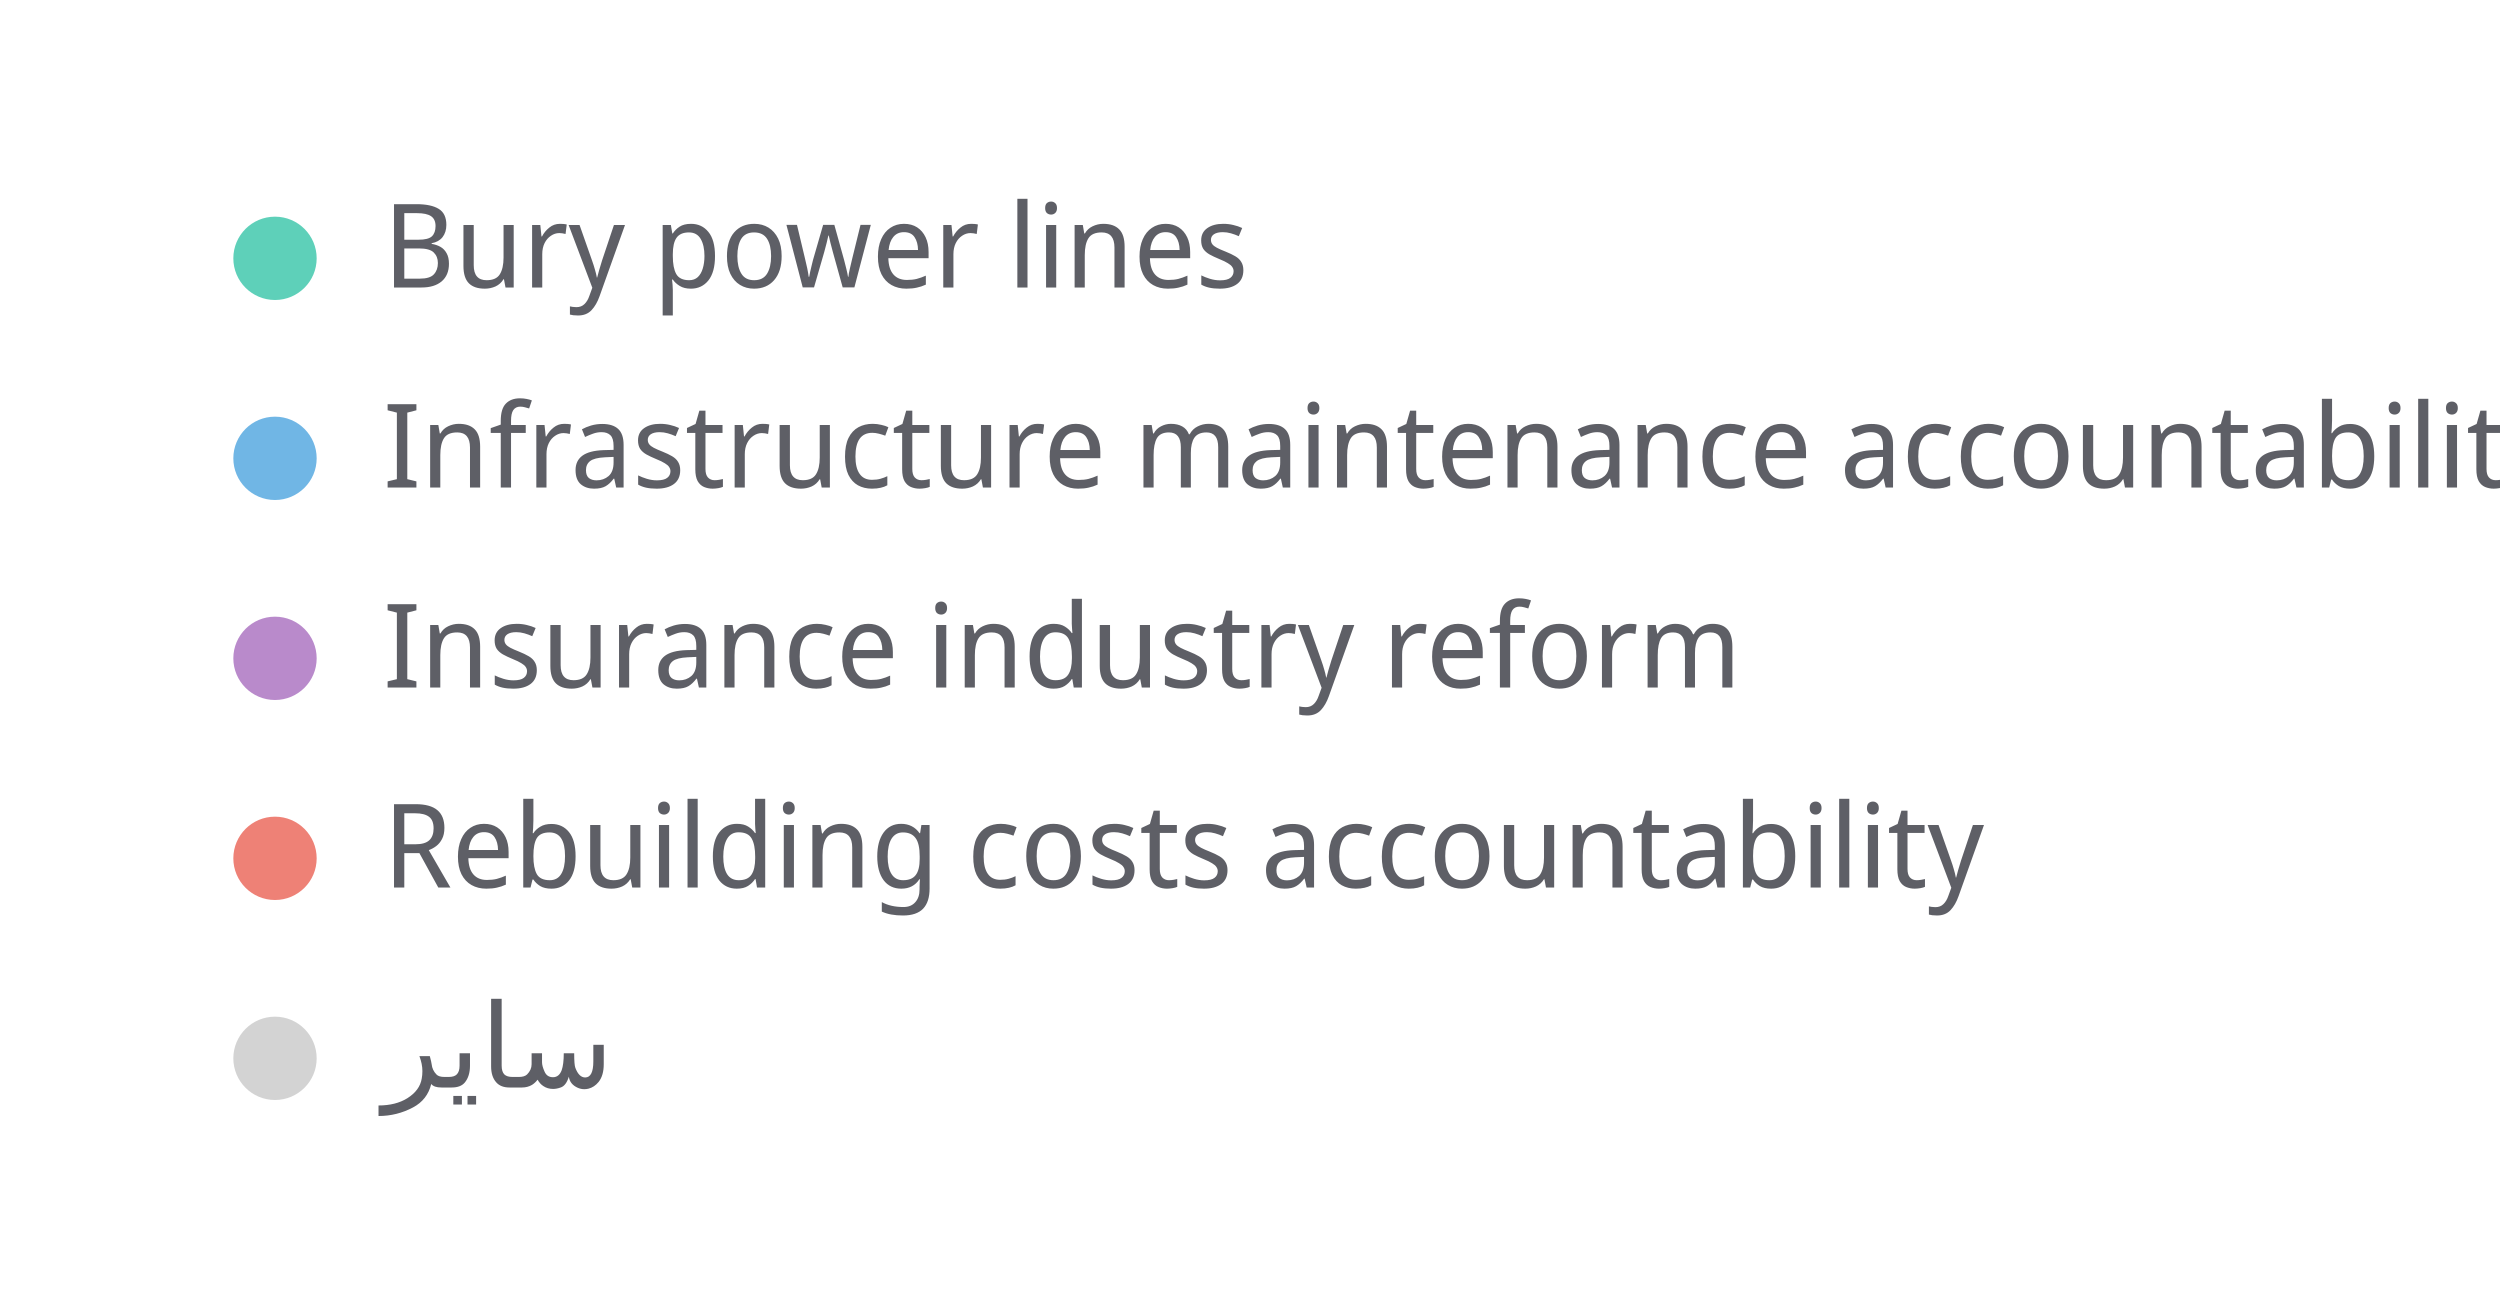
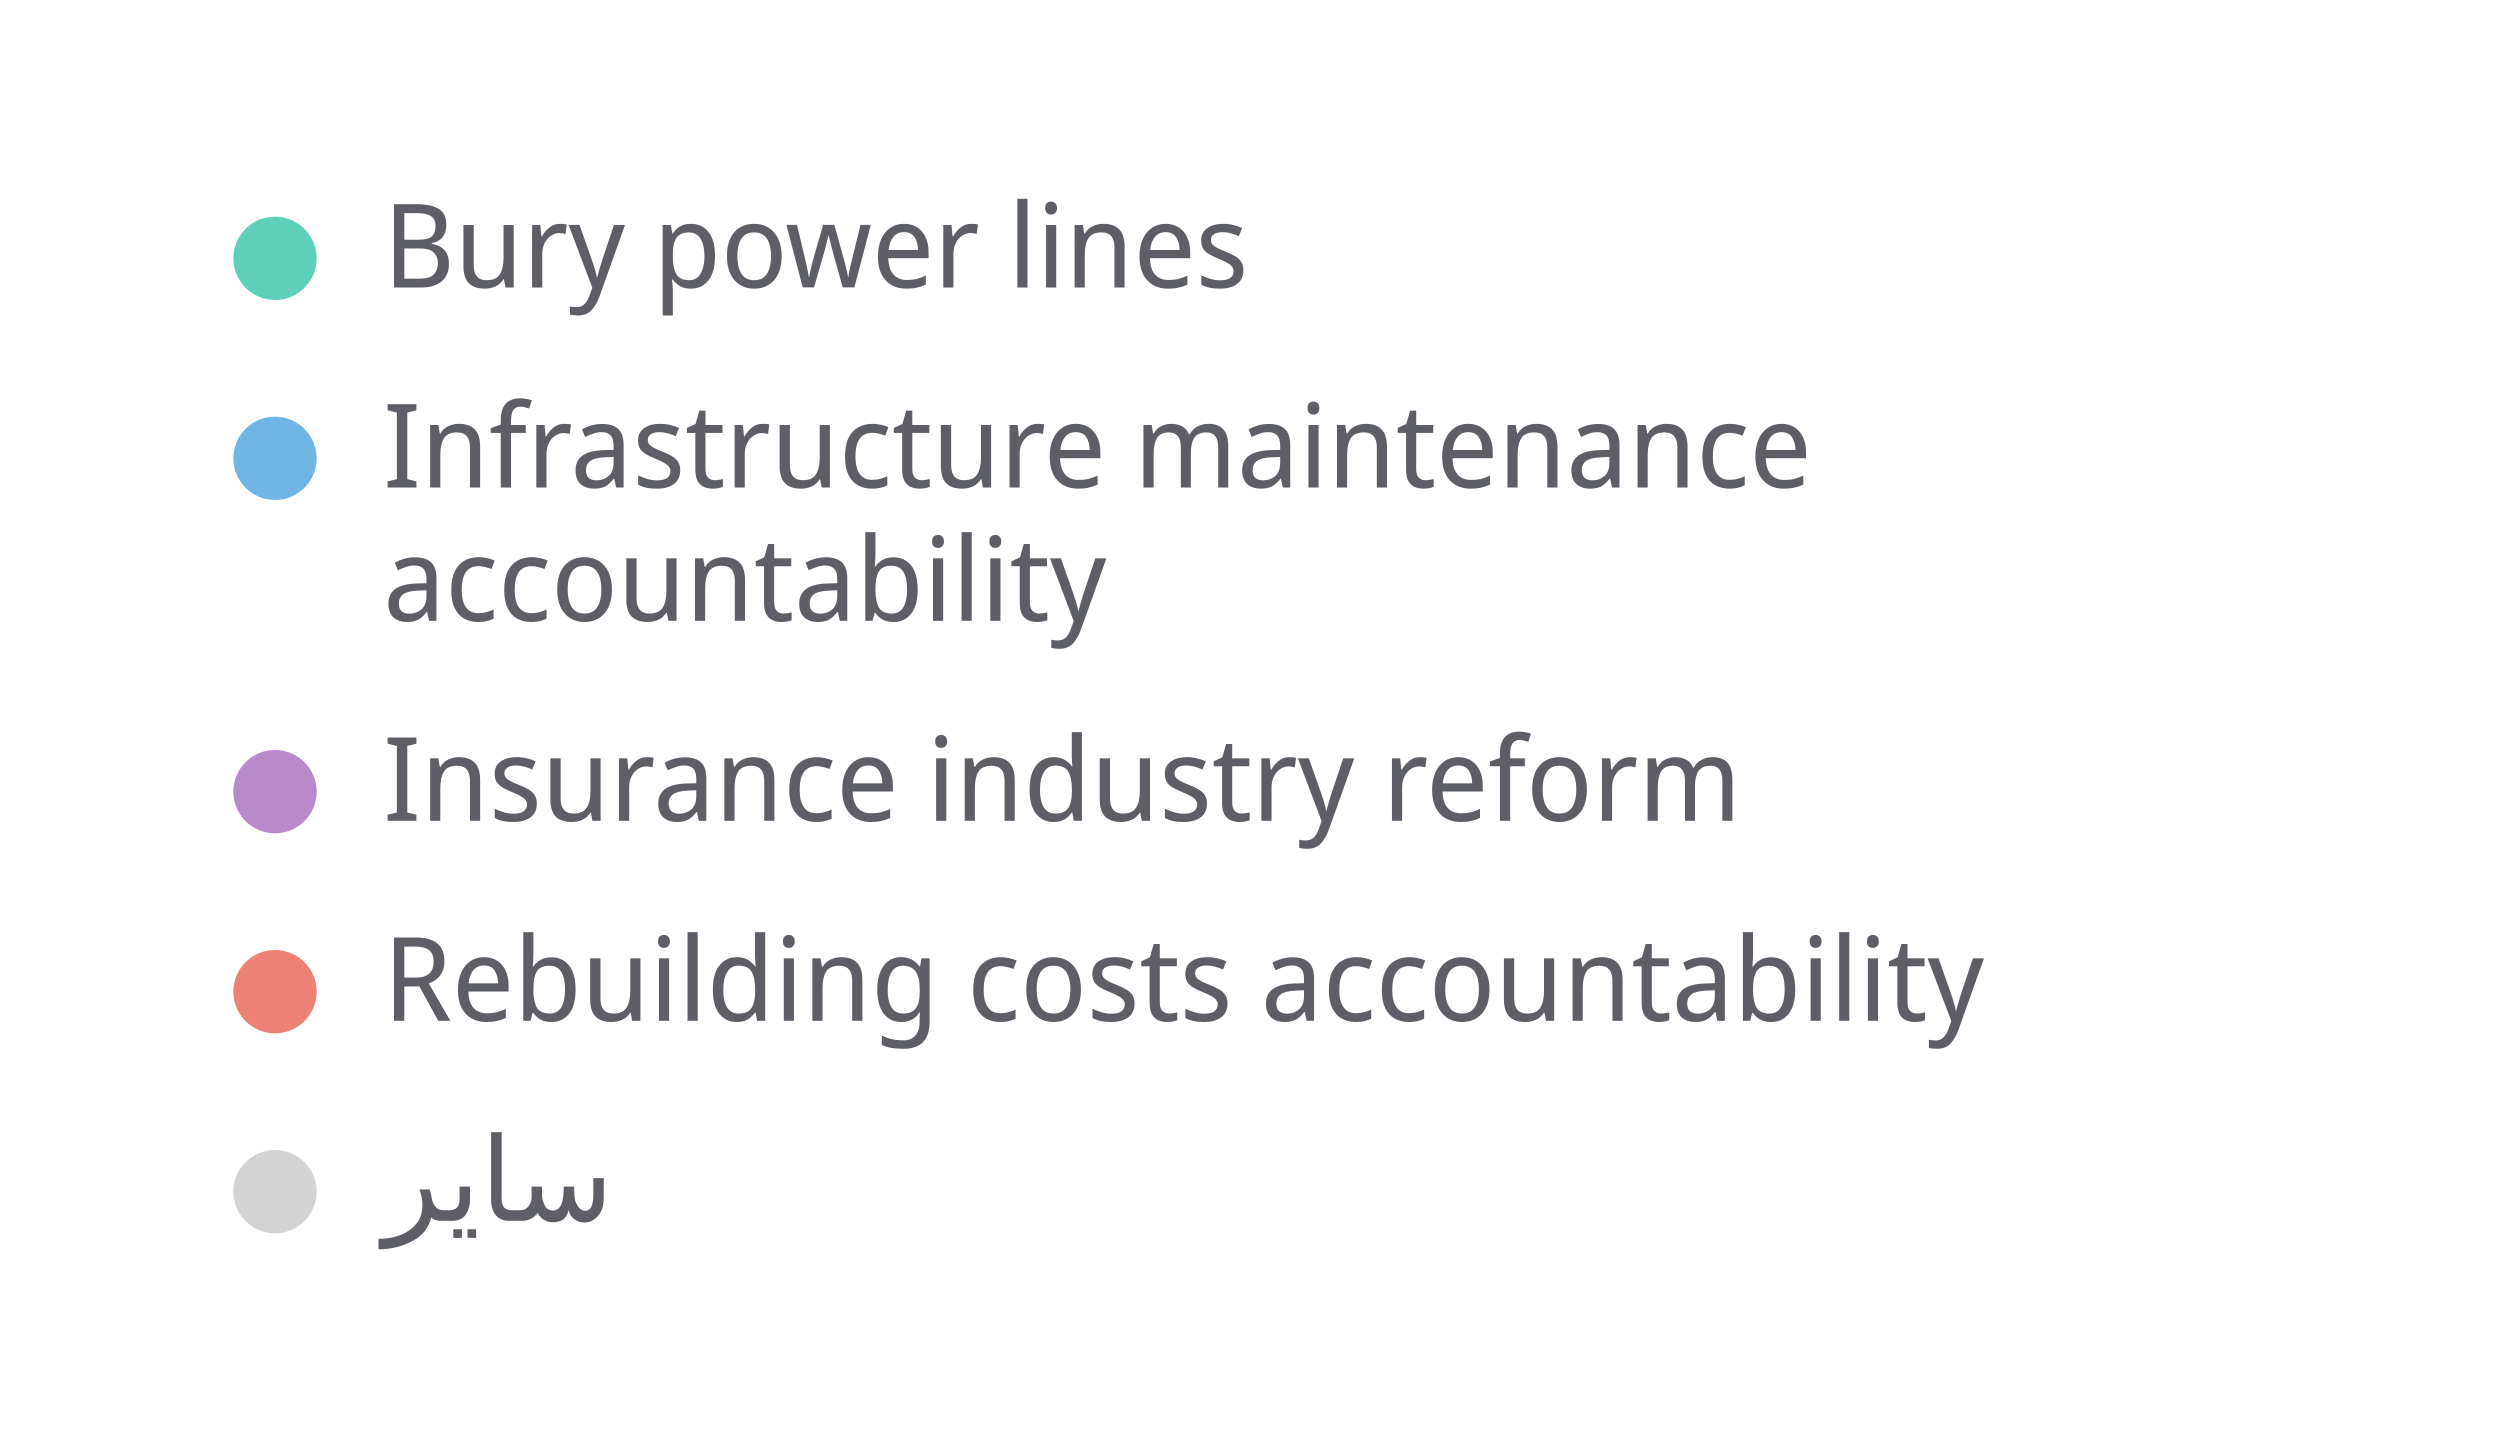
- <svg xmlns="http://www.w3.org/2000/svg" width="300" height="156" viewBox="0 0 300 156" preserveAspectRatio="xMidYMid meet">
+ <svg xmlns="http://www.w3.org/2000/svg" width="300" height="172" viewBox="0 0 300 172" preserveAspectRatio="xMidYMid meet">
  <circle cx="33" cy="31" r="5" fill="#5ed0b9" fill-opacity="1.0" stroke="none" stroke-width="0.5" />
  <text fill="#5e5f66" x="46" y="34.5" font-family="Noto Sans Display" font-size="14">Bury power lines</text>
  <circle cx="33" cy="55" r="5" fill="#70b6e5" fill-opacity="1.0" stroke="none" stroke-width="0.5" />
-   <text fill="#5e5f66" x="46" y="58.5" font-family="Noto Sans Display" font-size="14">Infrastructure maintenance accountability</text>
-   <circle cx="33" cy="79" r="5" fill="#b98acb" fill-opacity="1.0" stroke="none" stroke-width="0.5" />
-   <text fill="#5e5f66" x="46" y="82.5" font-family="Noto Sans Display" font-size="14">Insurance industry reform</text>
-   <circle cx="33" cy="103" r="5" fill="#ee8176" fill-opacity="1.0" stroke="none" stroke-width="0.5" />
-   <text fill="#5e5f66" x="46" y="106.5" font-family="Noto Sans Display" font-size="14">Rebuilding costs accountability</text>
-   <circle cx="33" cy="127" r="5" fill="lightgray" fill-opacity="1.0" stroke="none" stroke-width="0.5" />
-   <text fill="#5e5f66" x="46" y="130.5" font-family="Noto Sans Display" font-size="14">سایر</text>
+   <text fill="#5e5f66" x="46" y="58.5" font-family="Noto Sans Display" font-size="14">Infrastructure maintenance </text>
+   <text fill="#5e5f66" x="46" y="74.5" font-family="Noto Sans Display" font-size="14">accountability</text>
+   <circle cx="33" cy="95" r="5" fill="#b98acb" fill-opacity="1.0" stroke="none" stroke-width="0.5" />
+   <text fill="#5e5f66" x="46" y="98.5" font-family="Noto Sans Display" font-size="14">Insurance industry reform</text>
+   <circle cx="33" cy="119" r="5" fill="#ee8176" fill-opacity="1.0" stroke="none" stroke-width="0.5" />
+   <text fill="#5e5f66" x="46" y="122.5" font-family="Noto Sans Display" font-size="14">Rebuilding costs accountability</text>
+   <circle cx="33" cy="143" r="5" fill="lightgray" fill-opacity="1.0" stroke="none" stroke-width="0.5" />
+   <text fill="#5e5f66" x="46" y="146.5" font-family="Noto Sans Display" font-size="14">سایر</text>
</svg>
